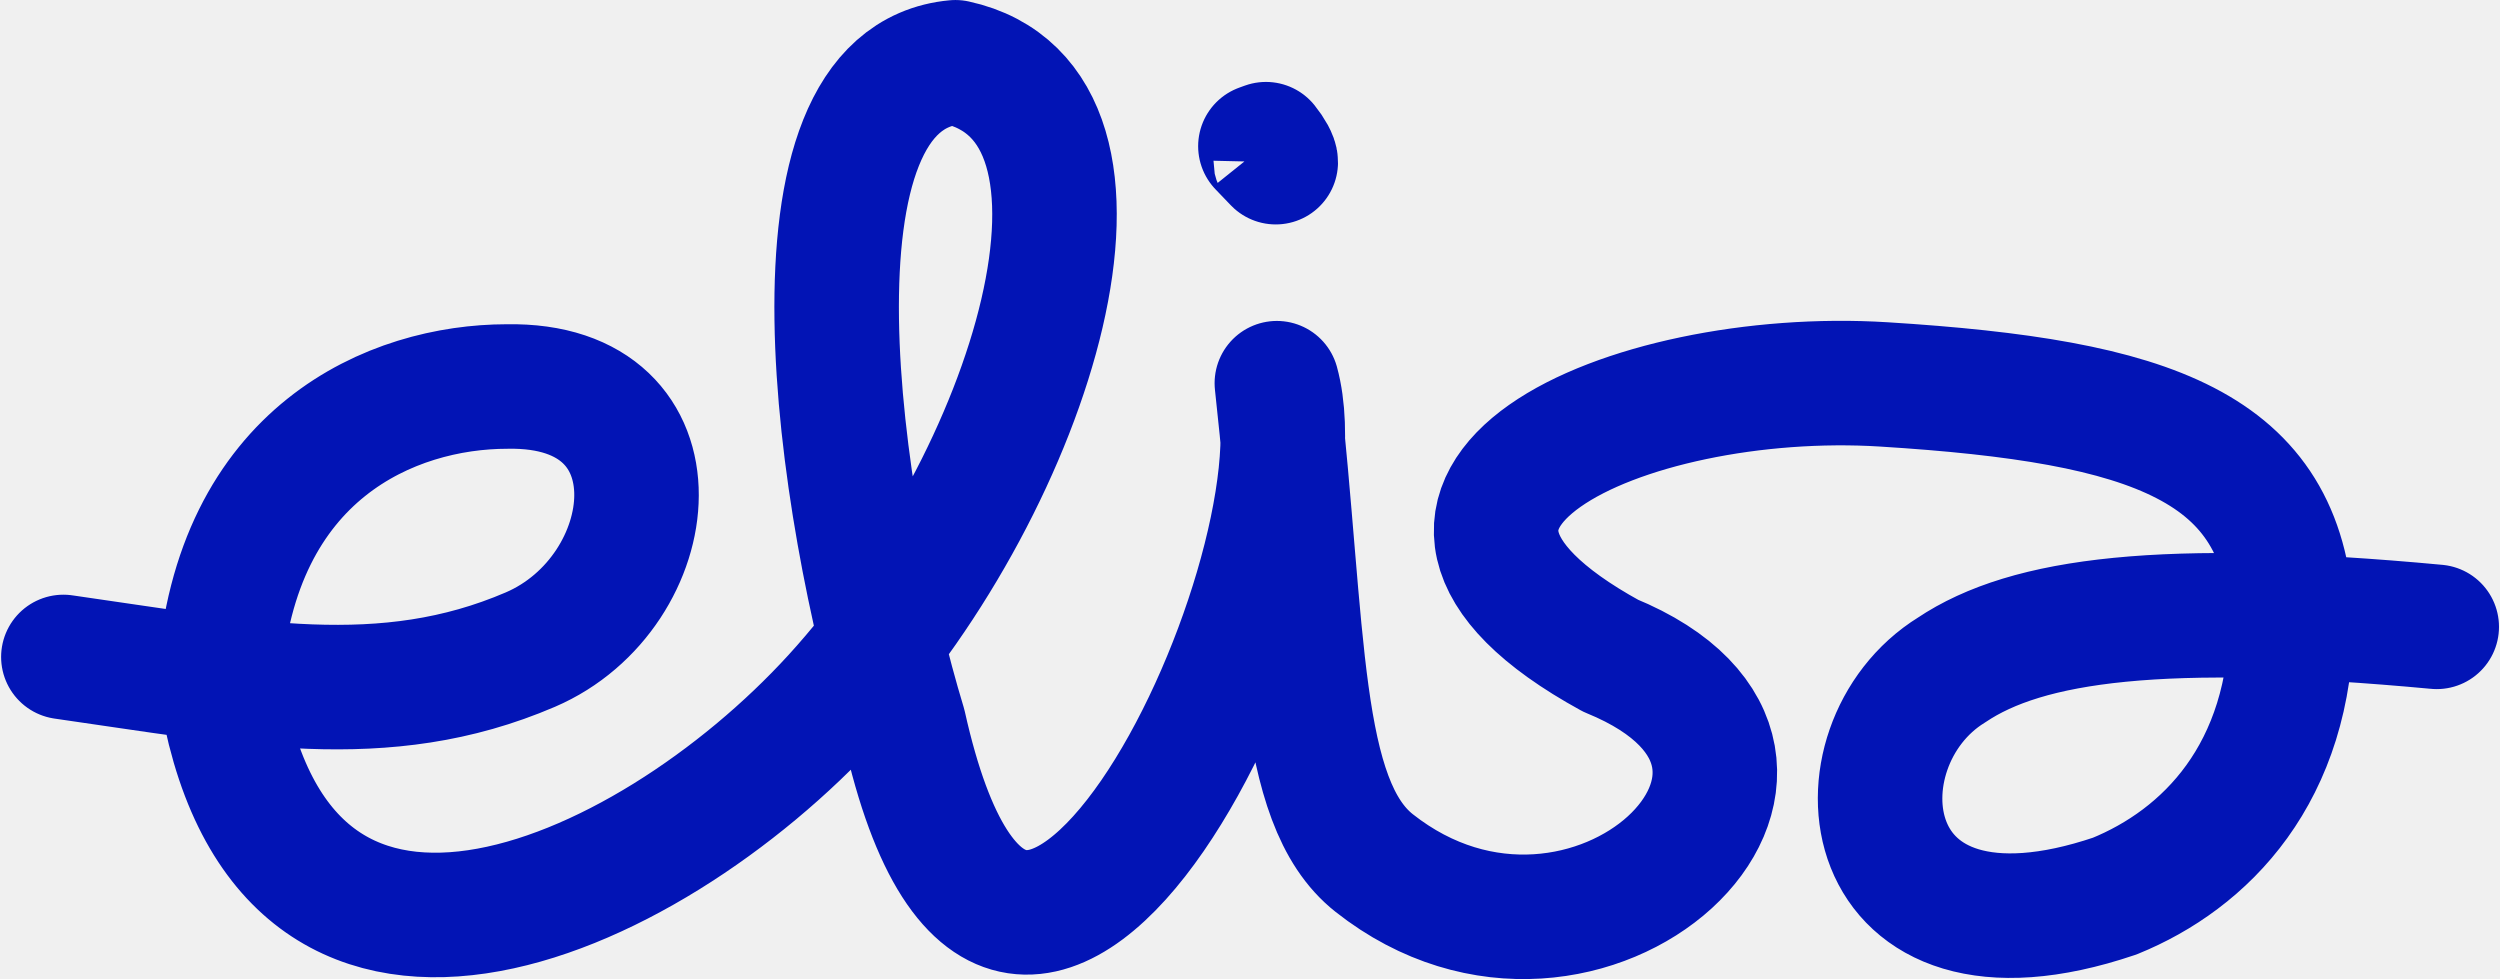
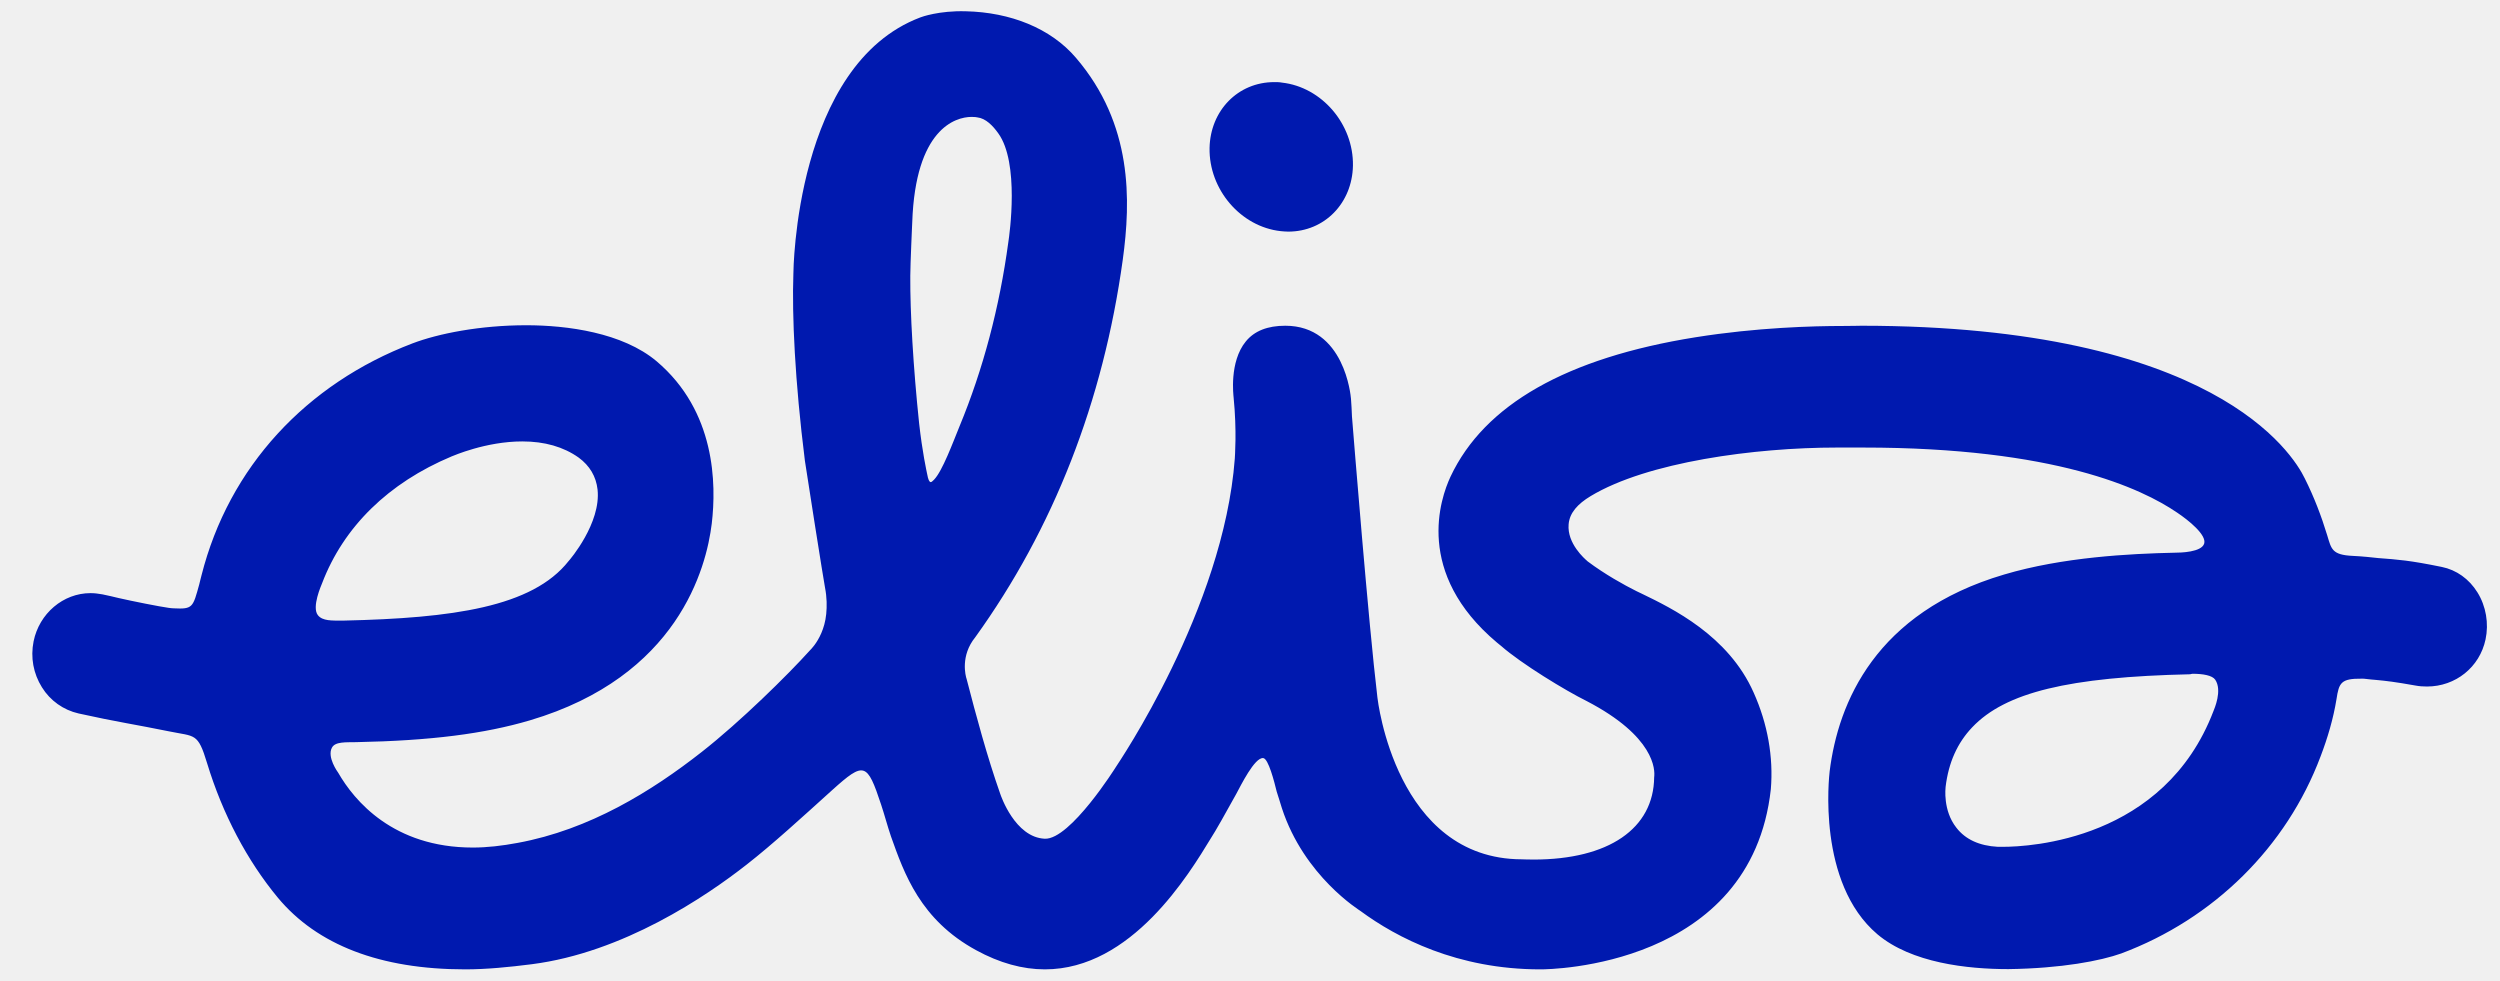
- <svg xmlns="http://www.w3.org/2000/svg" width="1000.85" height="391.898" id="svg1901" version="1.1">
-   <defs id="defs1903" />
-   <g id="layer1" transform="translate(-82.66226,-12.45278)">
-     <g id="g3765" transform="matrix(0.9970099,0,0,0.9970099,0.2484976,1.209257)">
-       <path id="path3763" style="opacity:0.99;color:#000000;fill:none;stroke:#0012b4;stroke-width:50;stroke-linecap:round;stroke-linejoin:round;stroke-miterlimit:4;stroke-opacity:1;stroke-dasharray:none;stroke-dashoffset:0;marker:none;visibility:visible;display:inline;overflow:visible;enable-background:accumulate" d="m 590.989,69.174 c 2.396,2.985 3.965,5.864 3.934,7.224 l -6.158,-6.418 z M 108.108,275.07 c 73.113,10.403 128.613,22.328 187.492,-2.939 53.477,-22.949 63.401,-107.082 -9.407,-105.654 -45.714,0.049 -109.194,26.087 -115.493,117.188 22.894,156.5 170.791,90.993 247.051,7.455 79.971,-87.603 125.933,-238.018 48.546,-254.836 -73.402,6.745 -46.816,179.803 -20.611,266.198 45.098,202.457 170.972,-59.737 149.685,-137.336 11.206,101.035 7.876,168.046 39.074,192.67 85.352,67.364 199.605,-40.414 94.894,-83.268 -113.616,-62.358 6.814,-115.343 109.755,-108.915 108.277,6.761 159.9,24.833 163.756,93.366 -0.173,62.971 -34.833,97.376 -71.048,112.099 -105.733,35.783 -114.561,-60.522 -65.483,-90.806 30.382,-20.379 84.906,-27.582 194.788,-17.312" />
-     </g>
-     <rect style="opacity:0.99;color:#000000;fill:none;stroke:none;stroke-width:50;marker:none;visibility:visible;display:inline;overflow:visible;enable-background:accumulate" id="rect3771" width="322.57" height="270.837" x="-529.501" y="218.55" />
+ <svg xmlns="http://www.w3.org/2000/svg" viewBox="0 0 1020 400" enable-background="new 0 0 1020 400" xml:space="preserve">
+   <g id="ea-logo">
+     <style>.ea-logo__sign, 
+       .ea-logo__dot {
+           fill: #0019af;
+       }
+       #ea-logo--white .ea-logo__sign, 
+       #ea-logo--white .ea-logo__dot {
+           fill: white;
+       }</style>
+     <path id="svg_2" d="m371.4,112.6c-0.1,14.8 1.2,37.2 3.6,60.1c1.3,11.6 2.9,19 3.6,22.2c0.4,1.6 1,1.8 1,1.8c0.5,0 0.7,-0.2 1.5,-1c3.4,-3.5 7.7,-15.2 10.4,-21.8c9.6,-23.2 16.3,-48.5 19.9,-75.1c0.5,-3.2 4.6,-32.4 -4.1,-44.4c-2.2,-3.1 -5.1,-6.1 -8.5,-6.5c-0.4,-0.1 -1.2,-0.2 -2.4,-0.2c-6.7,0 -22.9,5 -24.2,42.9c0,-0.1 -0.8,17.5 -0.8,22zm-158.3,67.5c-14.9,0 -28.2,5.9 -28.8,6.1c-25.8,10.8 -44.1,28.7 -52.9,51.8c-0.3,0.8 -4.3,9.7 -1.7,13c1.9,2.4 5.7,2.2 10.1,2.2l0.5,0c44.3,-1 76.9,-5.5 91.7,-24.3c0.5,-0.5 13.3,-15.5 11.8,-29.2c-0.6,-5.3 -3.2,-9.7 -7.7,-13c-6.2,-4.4 -13.9,-6.6 -23,-6.6m680.5,95c-49.6,1.1 -75.4,7.4 -88.9,21.6c-6.1,6.4 -9.7,14.4 -10.9,24.4c0,0.3 -1.2,9.5 4.4,16.6c3.7,4.8 9.4,7.4 16.9,7.8c0,0 0.8,0 2.1,0c10.8,0 65.8,-2.7 85.9,-55.4c0.3,-0.8 3.7,-8.4 0.7,-12.8c-1.2,-1.7 -4.8,-2.4 -9.3,-2.4c-0.4,0.1 -0.7,0.1 -0.9,0.2m-74.2,120.3c-16.7,0 -39.5,-2.5 -53.4,-14.2c-24.8,-21 -19.7,-64.6 -19.5,-66.5c3.5,-28.1 18.7,-64.8 71.2,-80.3c23.9,-7.1 51.2,-8.5 69.7,-8.9l0,0c2.3,0 10.8,-0.2 11.9,-3.7c1.1,-3.5 -6.3,-9.5 -11.1,-12.7c-14.4,-9.8 -49.7,-26.5 -128.1,-26.5c-0.3,0 -7.5,0 -10.7,0c-33.4,0 -77.3,5.9 -100.4,19.8c-5.3,3.2 -8.6,6.8 -9,11.5c-0.7,7.9 6.7,14.2 7.5,14.9l0.2,0.2c7.2,5.4 15,9.7 20,12.2l2.1,1c12.4,6 35.4,17.1 45.7,40.4c5.7,12.7 8.1,26.3 7,39.4c-8,72.6 -90.3,73.5 -93.8,73.5l-0.3,0c-33.8,0 -58.5,-12.9 -73.3,-23.8c-0.2,-0.2 -23,-14.1 -32.1,-42c-0.2,-0.8 -1.8,-5.7 -2.1,-6.7c-1,-4.1 -3.4,-13.5 -5.5,-13.7c-3.5,-0.4 -9.2,11.3 -11,14.6c-3.9,7.1 -8.7,15.6 -10.3,18c-9,14.8 -32.4,53.6 -67.8,53.6c-9.1,0 -18.5,-2.6 -28,-7.8c-22.8,-12.4 -29.4,-31.3 -34.8,-46.5c-1.4,-4.1 -2.6,-8.7 -4,-12.9c-5.7,-17.2 -6.9,-17.7 -19.9,-6c-12.4,11.2 -24.4,22.2 -34.9,30.4c-16.7,13.1 -50.4,35.9 -87.7,40.7c-9.4,1.2 -18.6,2.1 -27.2,2.1c-34.7,0 -60.4,-10 -76.4,-29.2c-12.6,-15.2 -22.6,-34.2 -28.9,-54.9c-3.8,-12.6 -4.9,-10.8 -15.5,-13c-12.7,-2.6 -22.1,-4 -36.9,-7.3c-6.2,-1.4 -11.6,-5.2 -15,-10.7c-3.5,-5.6 -4.7,-12.2 -3.4,-18.7c2.3,-11.4 12.1,-19.7 23.2,-19.7c1.6,0 3.3,0.2 4.9,0.5c2.4,0.5 4.6,1 6.6,1.5c5.7,1.3 16.7,3.5 20.4,4c0.5,0.1 1.7,0.2 2.1,0.2c7.8,0.4 7.8,-0.4 10.4,-9.8c0.3,-1 0.5,-2.3 0.9,-3.6c11.2,-44.3 42.8,-78.2 86.1,-94.7c10.5,-4 27.6,-7.4 46.4,-7.4c16.7,0 39.3,3 53.2,14.7c24.1,20.4 24.4,50.1 22.5,66.2c-2.2,18.2 -13.8,62.4 -74.2,80.3c-18.6,5.5 -40.5,8.3 -70.9,8.9c-4.1,0.1 -8.6,-0.3 -9.9,2.3c-2,3.8 2.3,9.8 2.6,10.2c6.5,11.3 22.4,30.5 54.9,30.5c5.8,0 11.9,-0.7 18.3,-1.9c29.4,-5.4 54.7,-21.1 75.1,-37.1c15.7,-12.3 35.2,-31.5 44.1,-41.4c0.6,-0.6 2.9,-2.9 4.7,-7.1c0.9,-2.1 1.7,-4.7 2,-7.8c0.3,-3.1 0.3,-6.7 -0.5,-10.8c-0.5,-2.4 -7.7,-48.1 -8.2,-51.7c-4.1,-32.7 -5.3,-59.4 -4.7,-76.3c0,-0.9 0.7,-85.3 51.8,-104.6c0.5,-0.2 7.6,-2.8 18.5,-2.5c18.2,0.4 34.7,6.9 45,19c23.2,27.1 22.4,58.2 19.1,82.3c-8,58 -28.3,109.8 -60.2,154.1c-6.1,7.5 -4,15.7 -3.5,17.1c3.8,14.7 8.4,31.8 13.7,46.8c0.2,0.6 6,17.8 18.2,18.3c10.4,0.4 29,-29.3 29,-29.3c0.8,-1.3 43.9,-64.4 48.5,-125.8c0,-0.7 0.9,-11.2 -0.5,-25.1c0,-0.3 -1.9,-14.3 5,-22.7c3.5,-4.3 8.9,-6.4 16.1,-6.4c24.2,0 26.7,28.6 26.8,29.8c0.2,2.4 0.3,4.8 0.4,7.2c0.7,8.6 6.7,83.9 10.4,114.8c0.1,0.6 7.4,65.8 58.9,65.9c0.5,0 2.2,0.1 4.8,0.1c30.6,0 49,-12.6 49.2,-33.6c0.4,-3 0.3,-16.6 -27.6,-31.1c-8.5,-4.2 -26.6,-15.2 -34.9,-22.5c-0.4,-0.3 -1.6,-1.3 -1.6,-1.3c-33.8,-28.4 -23.1,-58.9 -19,-67.7c13.8,-29.4 47.4,-48.5 100,-56.9c25,-4 48.2,-4.6 59.9,-4.6c4,0 6.7,-0.1 7.8,-0.1c143.6,0.1 175.9,52 180.9,62.4c3.7,7.4 6.7,15.2 9.1,23.1c1.7,5.6 1.9,8 10.4,8.4c4.3,0.2 7.6,0.6 10.5,0.9c7.9,0.6 12.6,0.9 25.8,3.6c6,1.2 11.2,4.9 14.6,10.4c3.5,5.6 4.7,12.7 3.3,19.2c-2.4,11.3 -12.2,19.2 -23.9,19.2c-1.6,0 -3.1,-0.1 -4.7,-0.4c-8.4,-1.5 -11.9,-1.9 -16.2,-2.3c-1.2,-0.1 -2.5,-0.2 -4,-0.4c-0.6,-0.1 -1.2,-0.1 -1.7,-0.1c-8.5,-0.1 -9.3,1.7 -10.3,8.3c-1.3,8 -3.6,15.8 -6.5,23.4c-13.9,37 -43.6,66.3 -81.3,80.4c-8.4,3 -24.3,6.1 -46.1,6.4" class="ea-logo__sign" />
+     <path id="svg_3" d="m519.9,33.5c-14.8,0 -26.1,11.6 -26.4,26.9c-0.3,16.9 12.7,32.1 29,33.9c1.1,0.1 2.1,0.2 3.1,0.2c14.8,0 26.1,-11.6 26.4,-26.9c0.3,-16.9 -12.7,-32.1 -29,-33.9c-1,-0.2 -2.1,-0.2 -3.1,-0.2" class="ea-logo__dot" />
  </g>
</svg>
